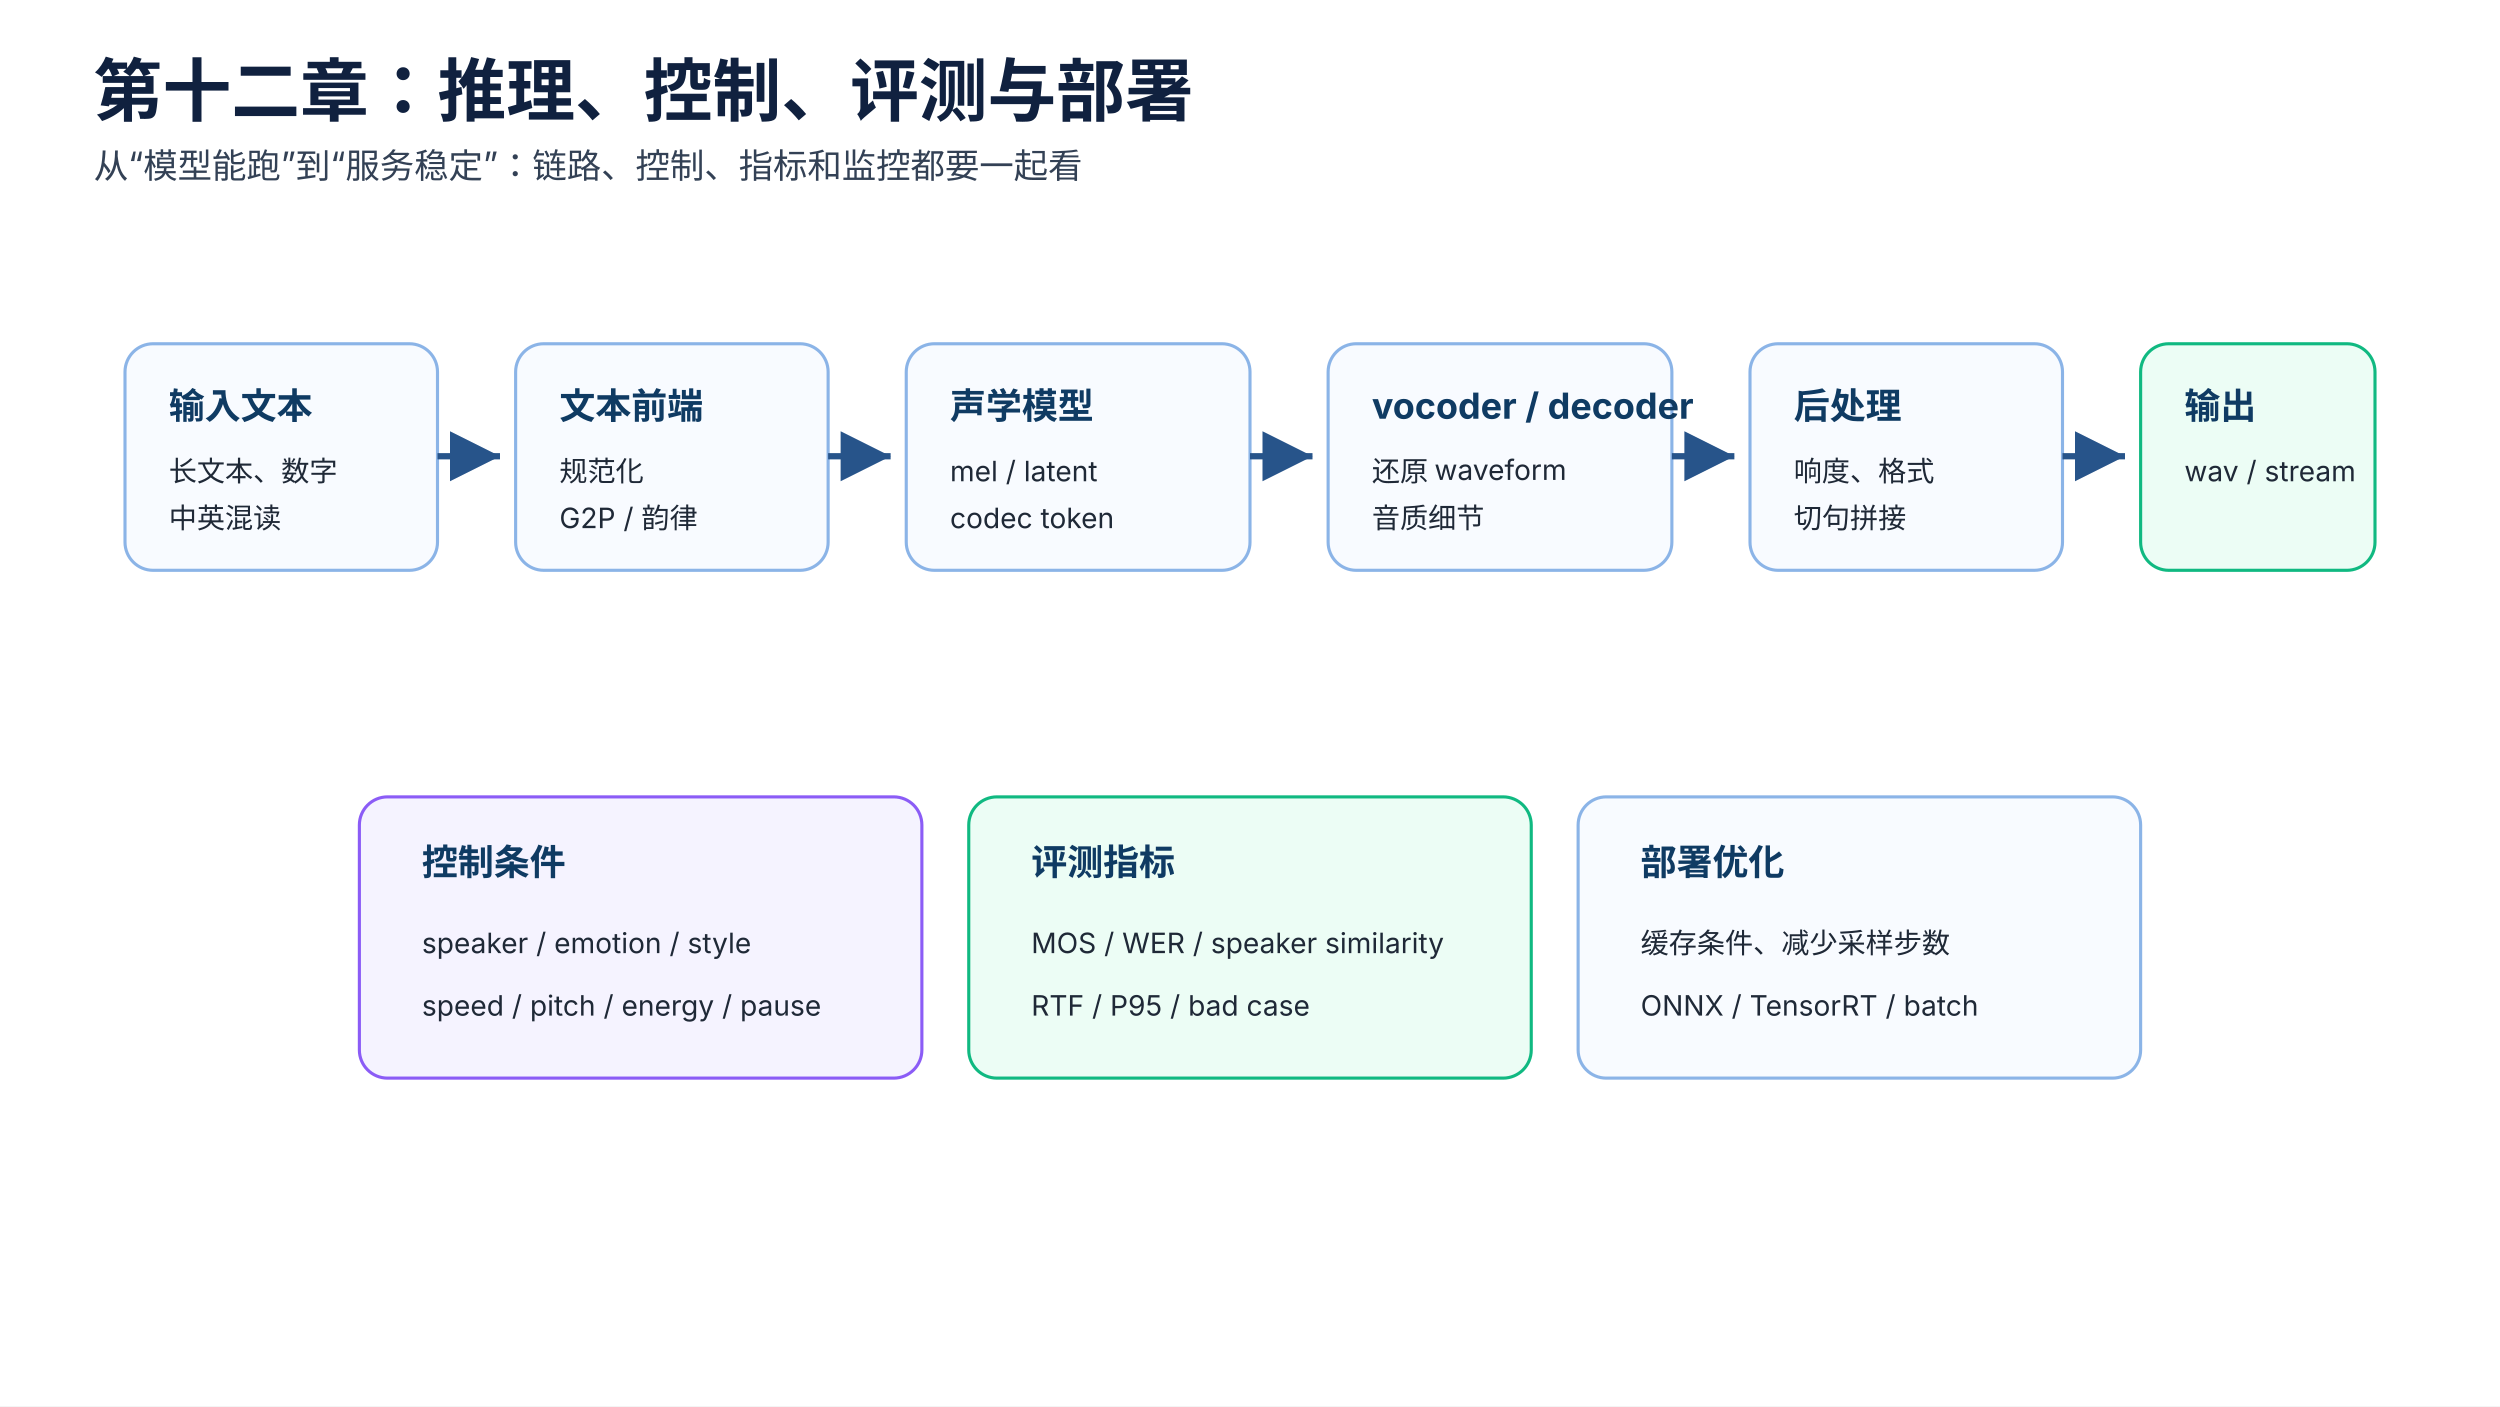
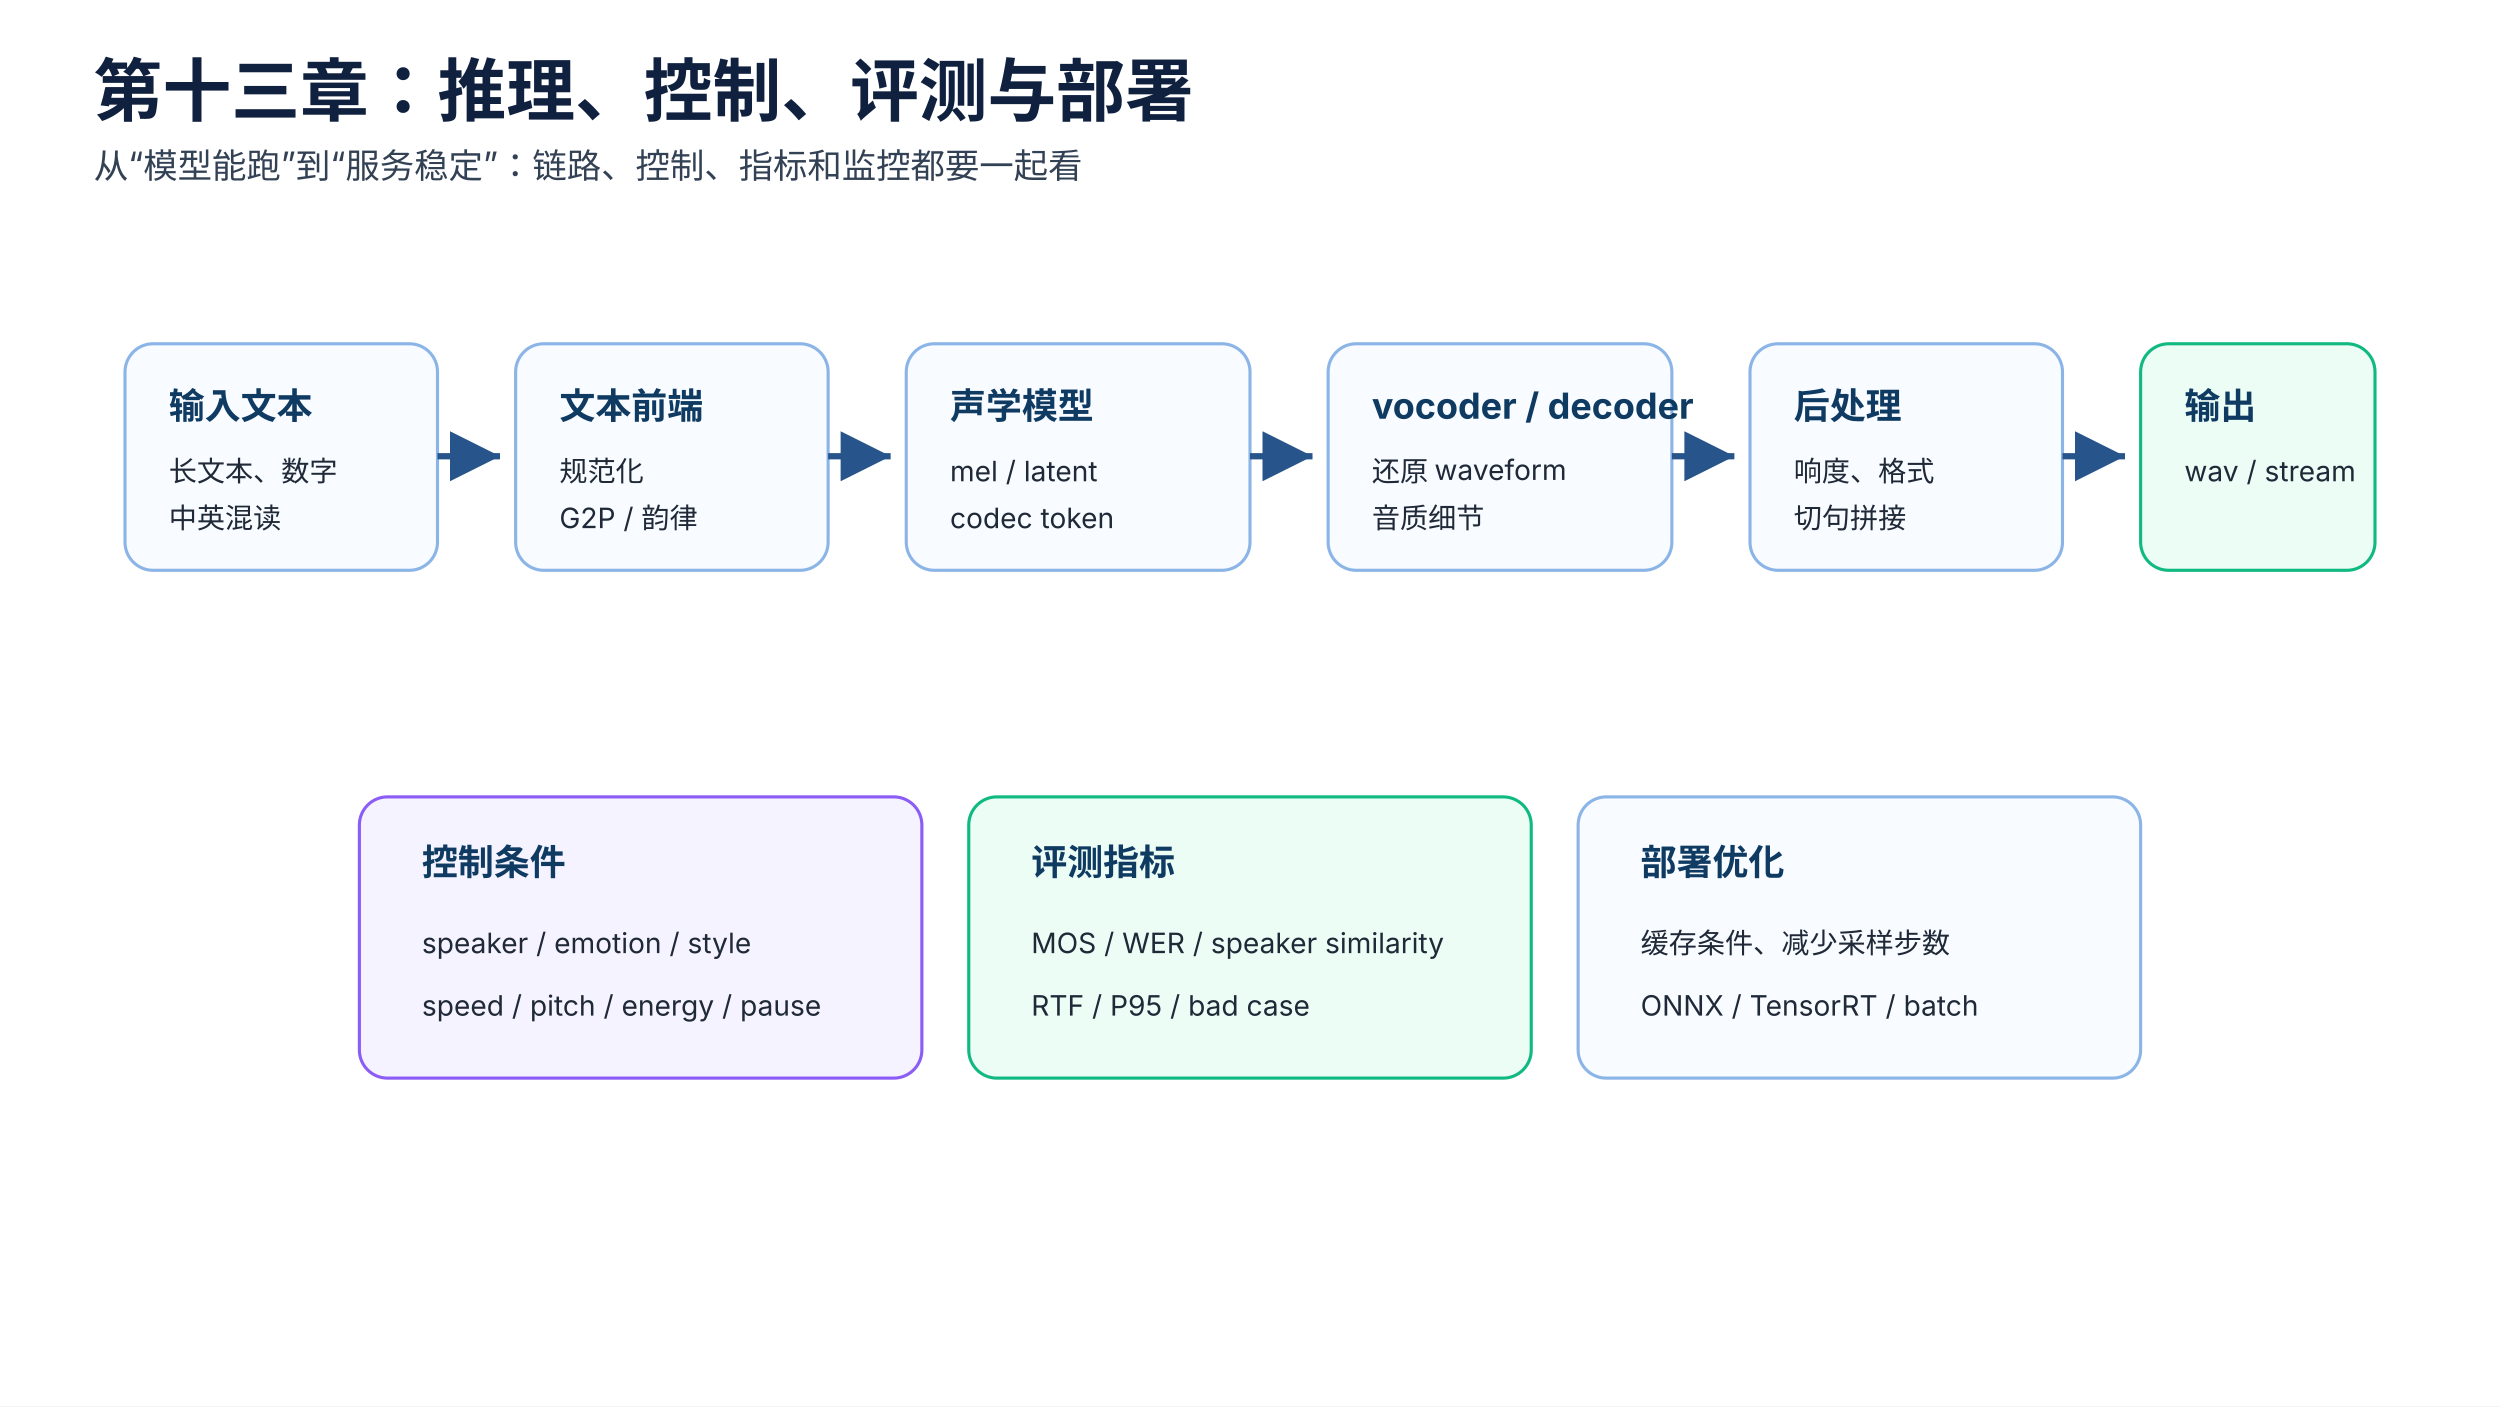
<svg xmlns="http://www.w3.org/2000/svg" width="1600" height="900" viewBox="0 0 1600 900">
  <defs>
    <marker id="arrow" markerWidth="12" markerHeight="12" refX="10" refY="6" orient="auto">
      <path d="M2,2 L10,6 L2,10 Z" fill="#27548a" />
    </marker>
    <style>
      .title{font:700 44px -apple-system,BlinkMacSystemFont,"PingFang SC","Microsoft YaHei",sans-serif;fill:#10213f}
      .sub{font:400 22px -apple-system,BlinkMacSystemFont,"PingFang SC","Microsoft YaHei",sans-serif;fill:#334155}
      .h{font:700 23px -apple-system,BlinkMacSystemFont,"PingFang SC","Microsoft YaHei",sans-serif;fill:#0f3b63}
      .t{font:400 18px -apple-system,BlinkMacSystemFont,"PingFang SC","Microsoft YaHei",sans-serif;fill:#1f2937}
      .box{fill:#f8fbff;stroke:#8bb4e7;stroke-width:2;rx:18}
      .ctrl{fill:#f5f3ff;stroke:#8b5cf6;stroke-width:2;rx:18}
      .mon{fill:#ecfdf5;stroke:#10b981;stroke-width:2;rx:18}
      .line{stroke:#27548a;stroke-width:4;fill:none;marker-end:url(#arrow)}
    </style>
  </defs>
  <rect width="1600" height="900" fill="#fff" />
-   <text x="60" y="74" class="title">第十二章：推理、控制、评测与部署</text>
+   <text x="60" y="74" class="title">第十三章：推理、控制、评测与部署</text>
  <text x="60" y="114" class="sub">从“模型能跑”到“服务稳定”：链路、控制、指标和监控都要一起看</text>
  <g transform="translate(80,220)">
    <rect width="200" height="145" class="box" />
    <text x="28" y="48" class="h">输入文本</text>
    <text x="28" y="88" class="t">长文本、数字</text>
    <text x="28" y="118" class="t">中英混读</text>
  </g>
  <g transform="translate(330,220)">
    <rect width="200" height="145" class="box" />
    <text x="28" y="48" class="h">文本前端</text>
    <text x="28" y="88" class="t">规范化</text>
    <text x="28" y="118" class="t">G2P / 韵律</text>
  </g>
  <g transform="translate(580,220)">
    <rect width="220" height="145" class="box" />
    <text x="28" y="48" class="h">声学模型</text>
    <text x="28" y="88" class="t">mel / latent</text>
    <text x="28" y="118" class="t">codec token</text>
  </g>
  <g transform="translate(850,220)">
    <rect width="220" height="145" class="box" />
    <text x="28" y="48" class="h">vocoder / decoder</text>
    <text x="28" y="88" class="t">还原 waveform</text>
    <text x="28" y="118" class="t">音质细节</text>
  </g>
  <g transform="translate(1120,220)">
    <rect width="200" height="145" class="box" />
    <text x="28" y="48" class="h">后处理</text>
    <text x="28" y="88" class="t">响度、格式</text>
    <text x="28" y="118" class="t">切句拼接</text>
  </g>
  <g transform="translate(1370,220)">
    <rect width="150" height="145" class="mon" />
    <text x="28" y="48" class="h">输出</text>
    <text x="28" y="88" class="t">wav / stream</text>
  </g>
  <path d="M280 292 H320" class="line" />
  <path d="M530 292 H570" class="line" />
  <path d="M800 292 H840" class="line" />
  <path d="M1070 292 H1110" class="line" />
  <path d="M1320 292 H1360" class="line" />
  <rect x="230" y="510" width="360" height="180" class="ctrl" />
  <text x="270" y="560" class="h">控制条件</text>
  <text x="270" y="610" class="t">speaker / emotion / style</text>
  <text x="270" y="650" class="t">speed / pitch / energy / pause</text>
  <rect x="620" y="510" width="360" height="180" class="mon" />
  <text x="660" y="560" class="h">评测指标</text>
  <text x="660" y="610" class="t">MOS / WER / speaker similarity</text>
  <text x="660" y="650" class="t">RTF / P95 / bad case</text>
  <rect x="1010" y="510" width="360" height="180" class="box" />
  <text x="1050" y="560" class="h">部署优化</text>
  <text x="1050" y="610" class="t">缓存条件、减少采样步数</text>
  <text x="1050" y="650" class="t">ONNX / TensorRT / batch</text>
</svg>
